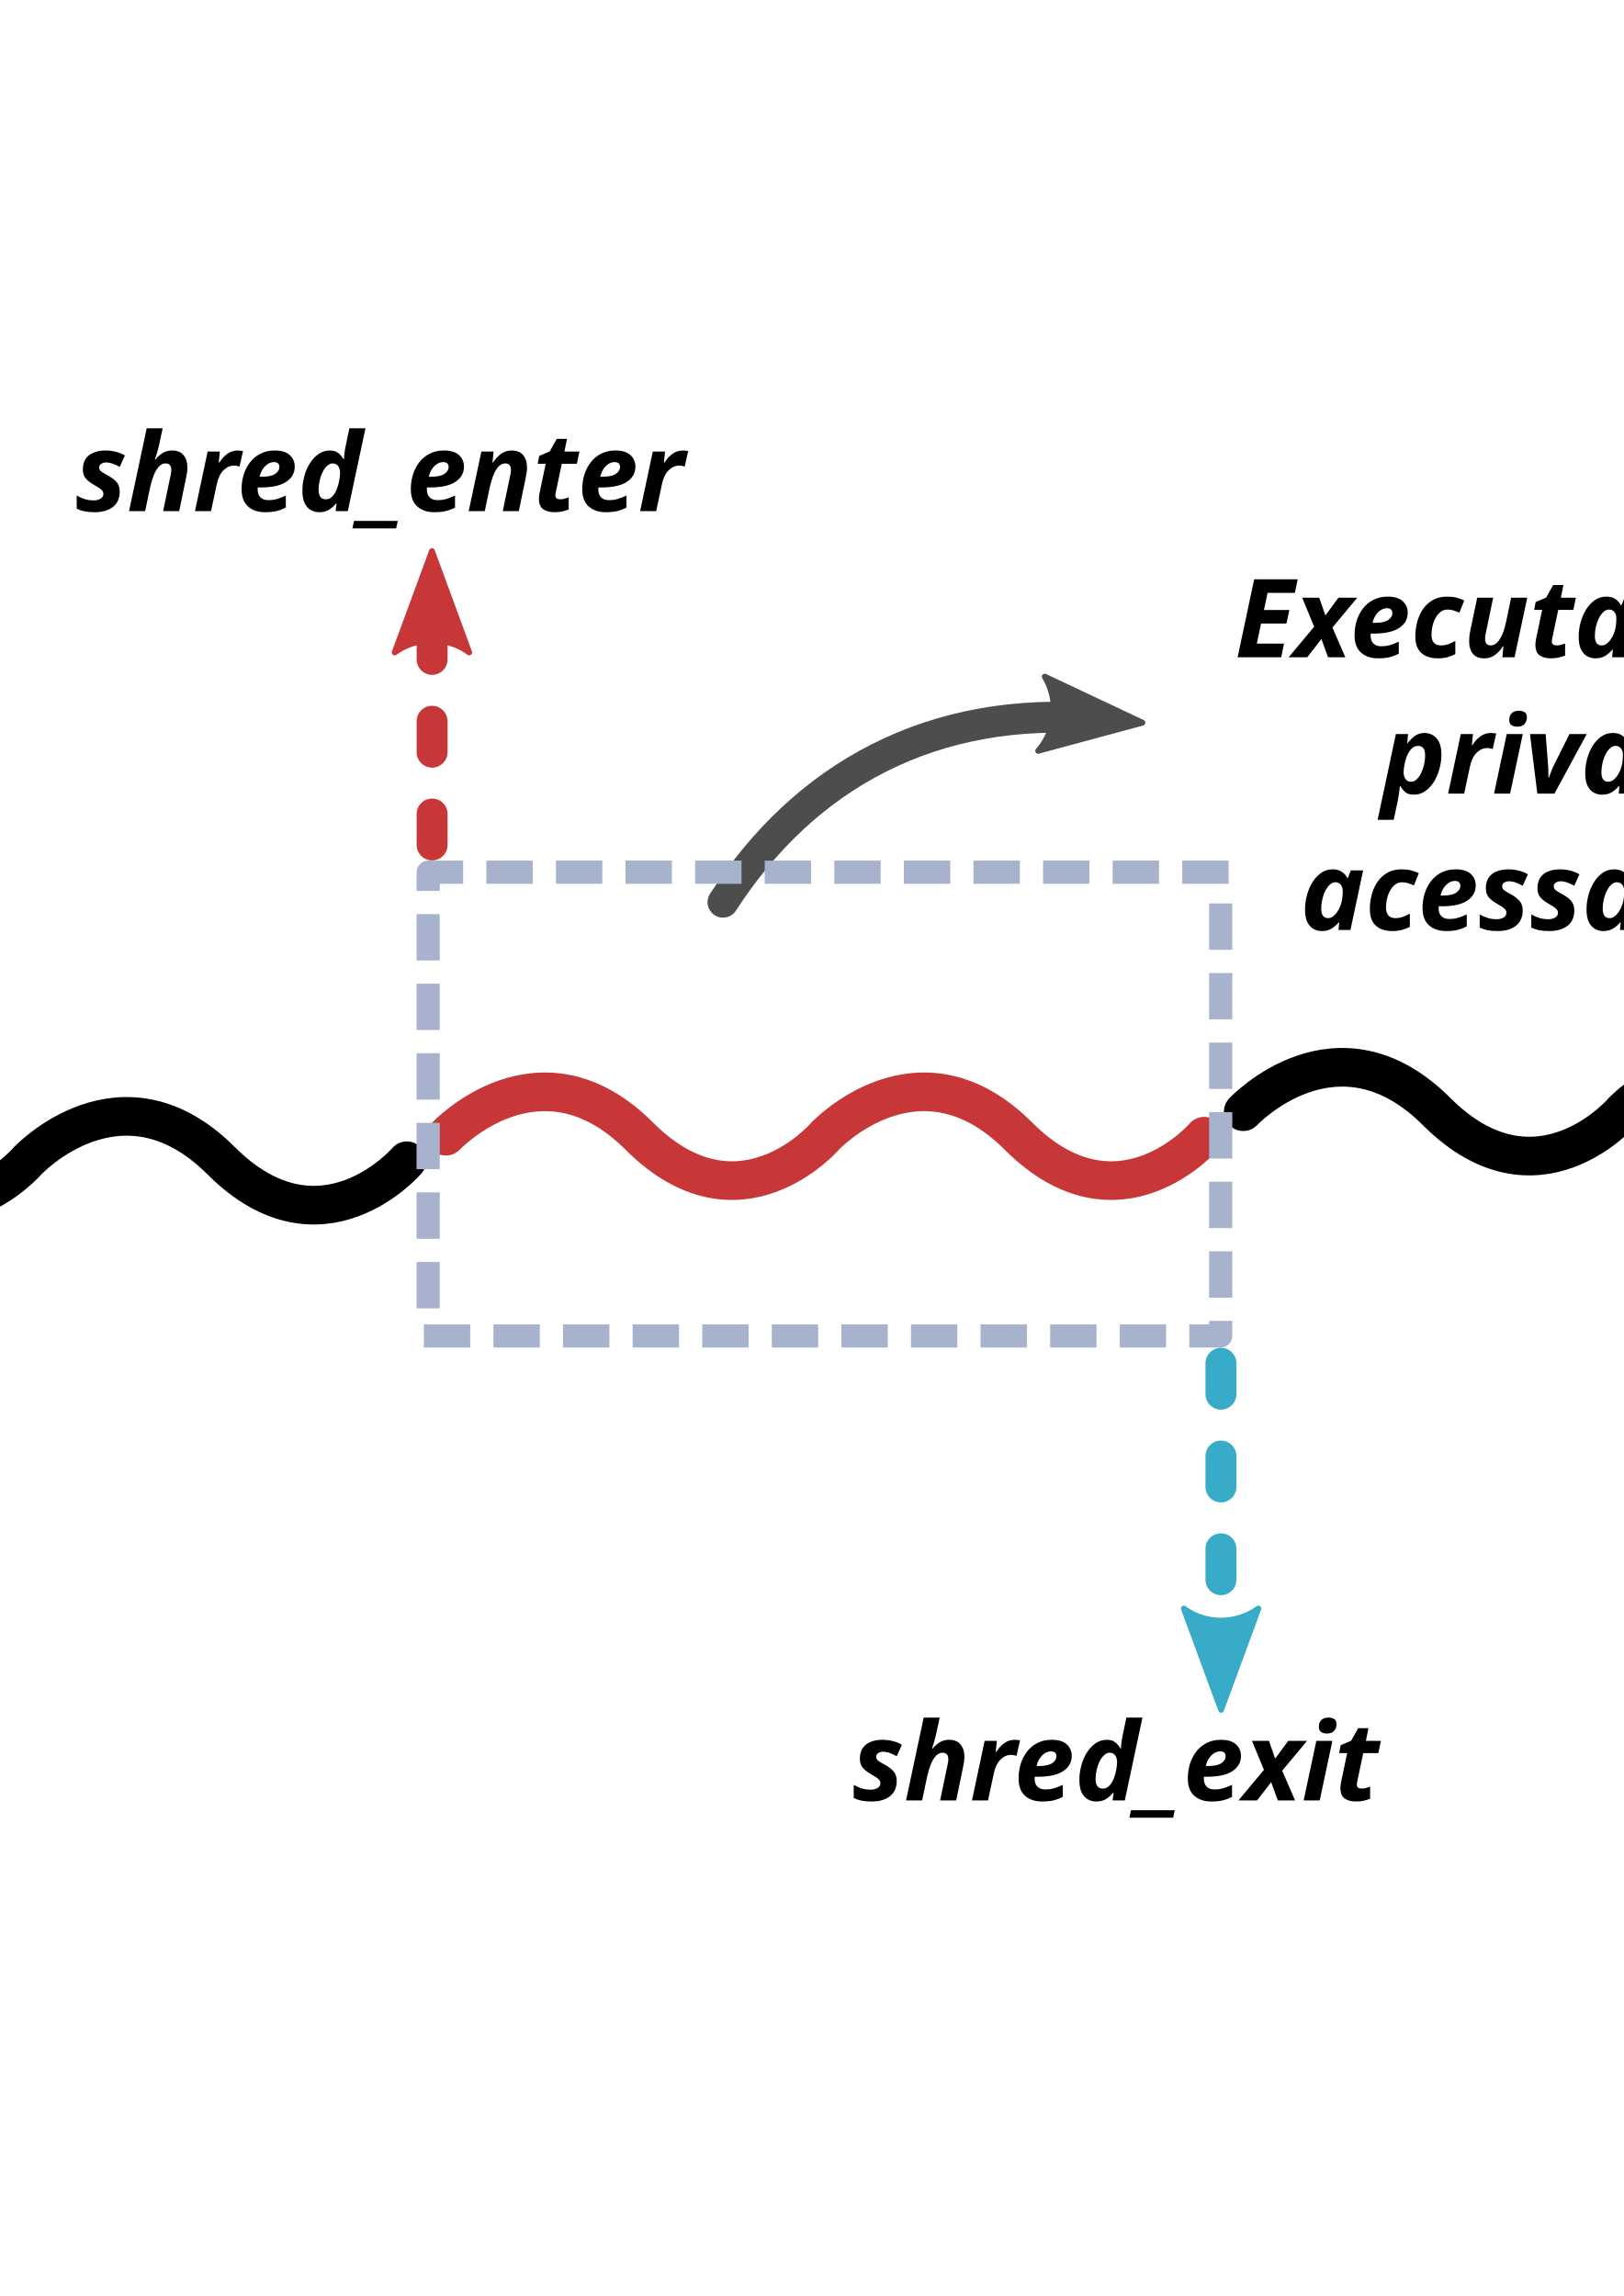
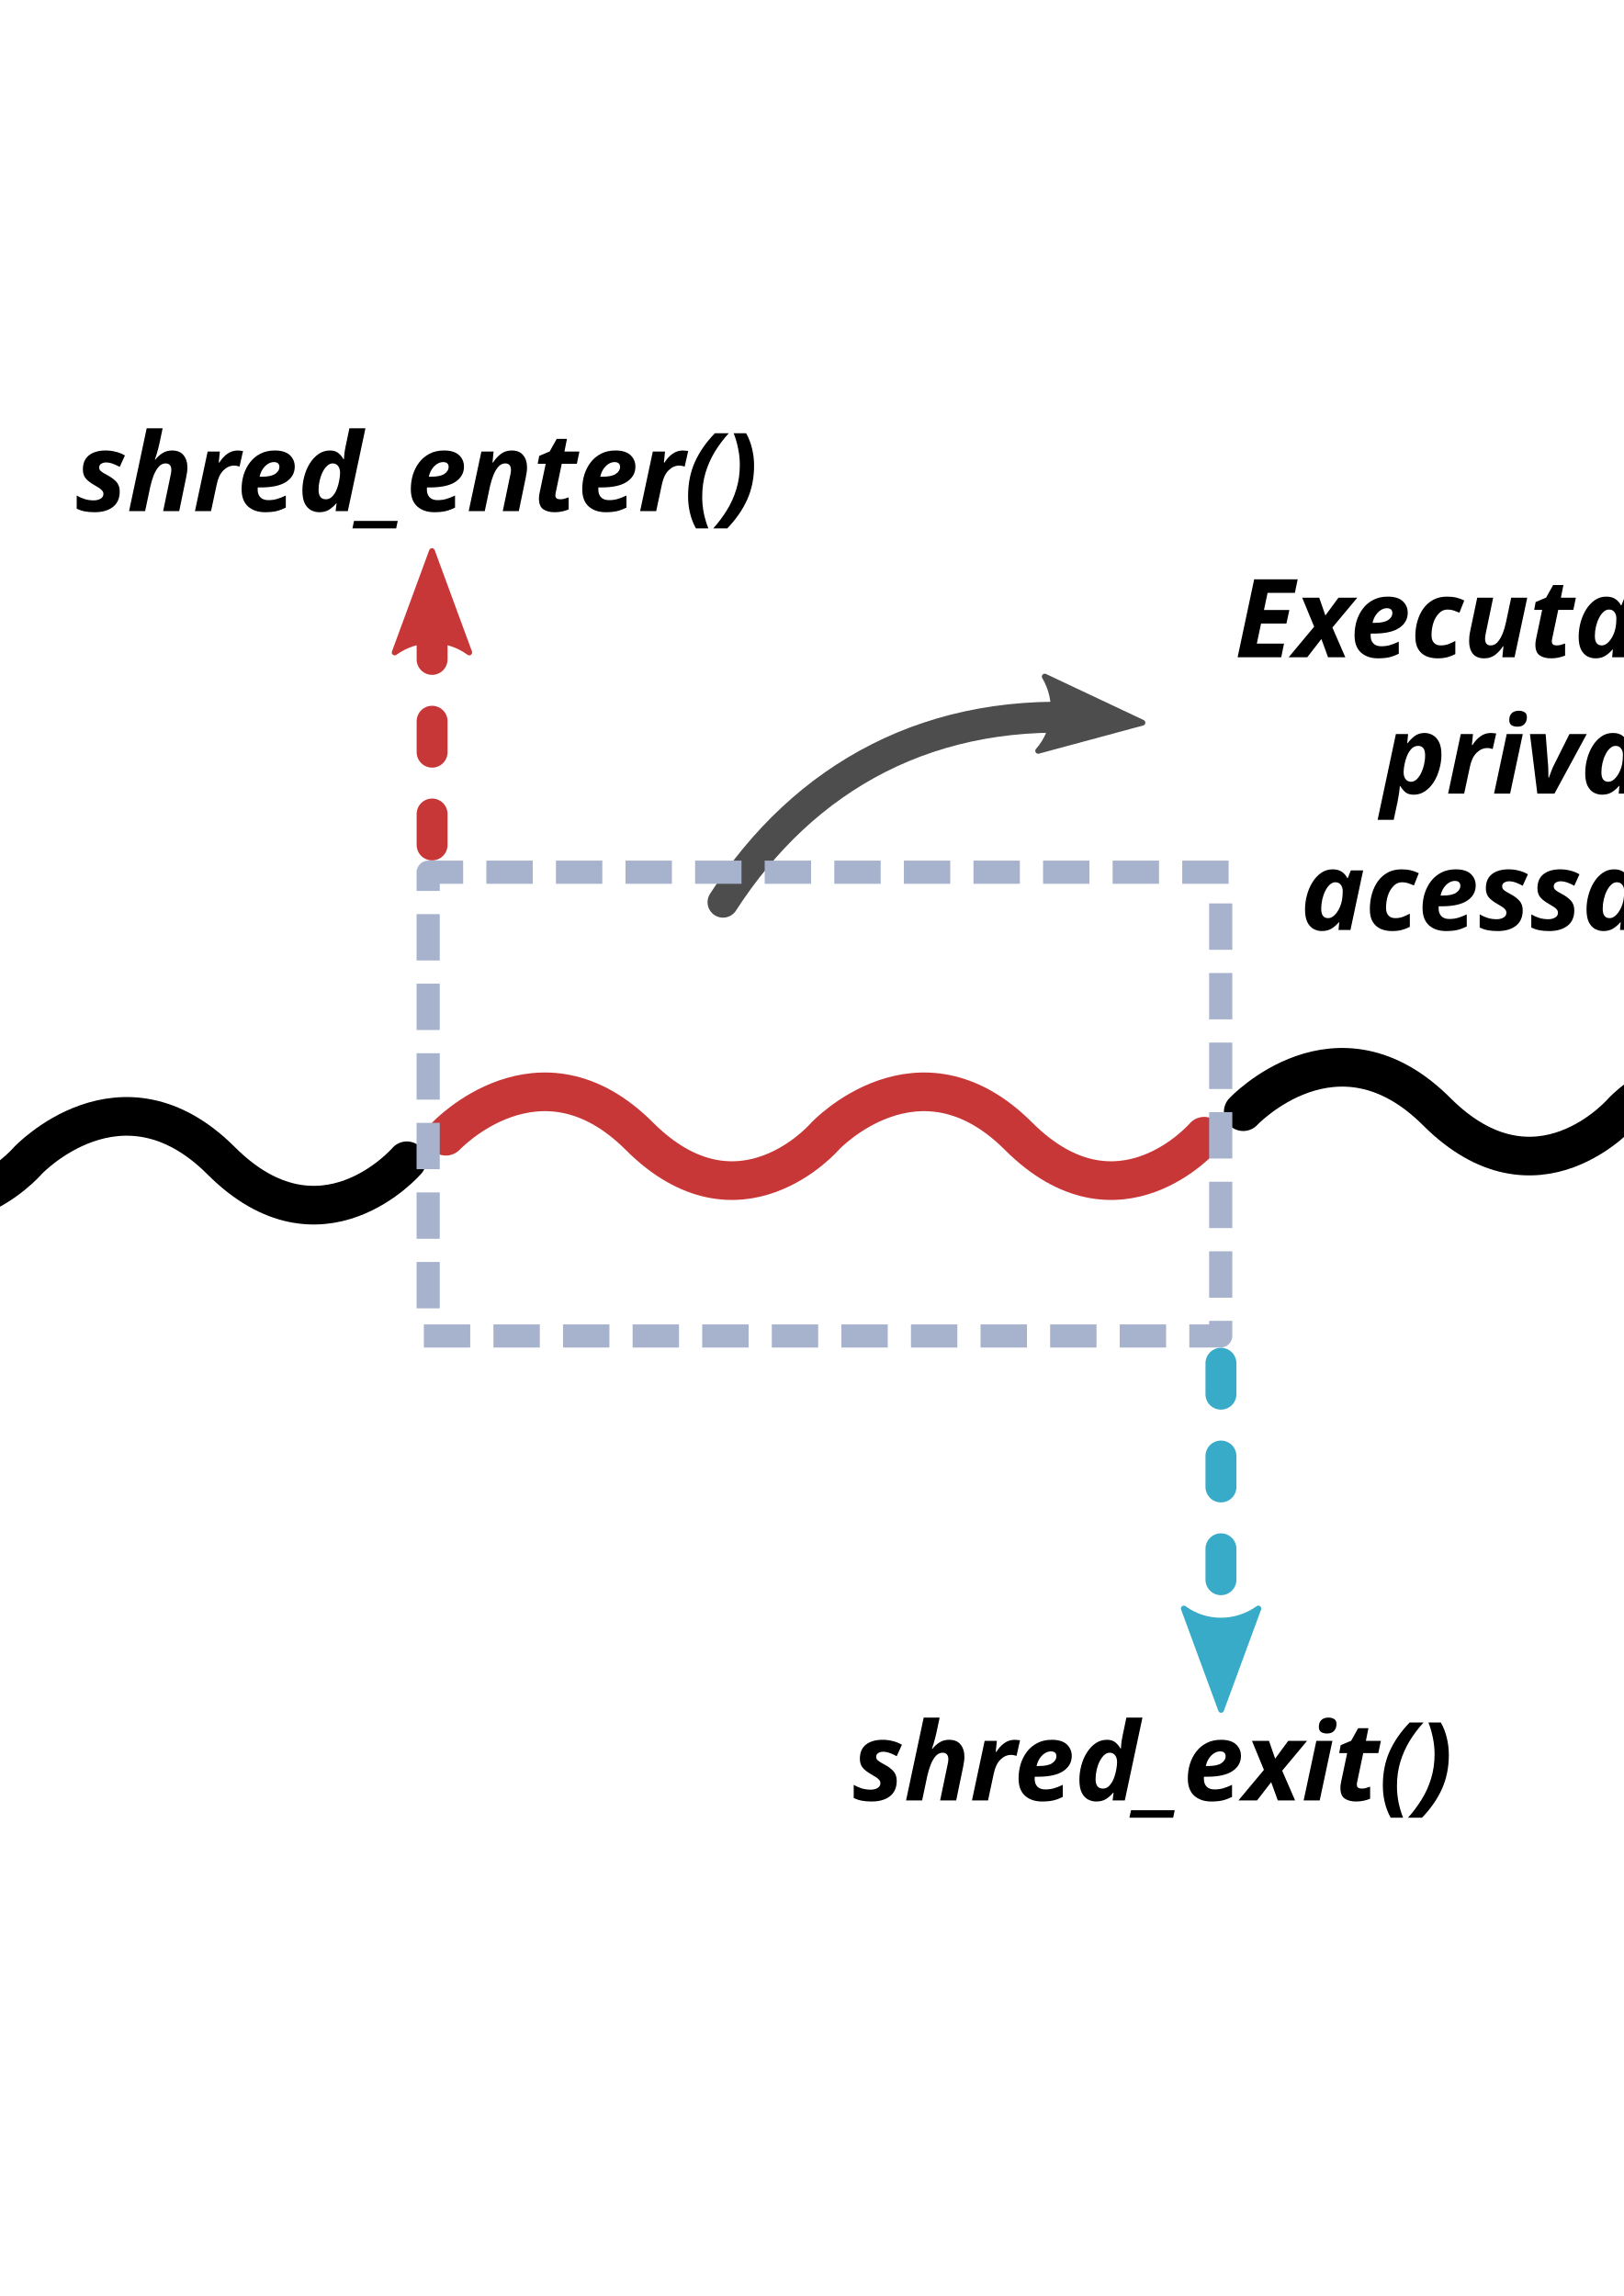
<svg xmlns="http://www.w3.org/2000/svg" width="210mm" height="297mm" viewBox="0 0 210 297" version="1.1" id="svg6083">
  <defs id="defs6077">
    <marker style="overflow:visible" id="marker110861-7" refX="0" refY="0" orient="auto">
      <path transform="matrix(-0.3,0,0,-0.3,0.69,0)" d="M 8.719,4.034 -2.207,0.016 8.719,-4.002 c -1.745,2.372 -1.735,5.617 -6e-7,8.035 z" style="fill:#37abc8;fill-opacity:1;fill-rule:evenodd;stroke:#37abc8;stroke-width:0.625;stroke-linejoin:round;stroke-opacity:1" id="path110859-5" />
    </marker>
    <marker orient="auto" refY="0" refX="0" id="marker78254-3" style="overflow:visible">
      <path id="path78252-6" style="fill:#c83737;fill-opacity:1;fill-rule:evenodd;stroke:#c83737;stroke-width:0.625;stroke-linejoin:round;stroke-opacity:1" d="M 8.719,4.034 -2.207,0.016 8.719,-4.002 c -1.745,2.372 -1.735,5.617 -6e-7,8.035 z" transform="matrix(-0.3,0,0,-0.3,0.69,0)" />
    </marker>
    <marker orient="auto" refY="0" refX="0" id="marker6036" style="overflow:visible">
      <path id="path6034" style="fill:#4d4d4d;fill-opacity:1;fill-rule:evenodd;stroke:#4d4d4d;stroke-width:0.625;stroke-linejoin:round;stroke-opacity:1" d="M 8.719,4.034 -2.207,0.016 8.719,-4.002 c -1.745,2.372 -1.735,5.617 -6e-7,8.035 z" transform="matrix(-0.3,0,0,-0.3,0.69,0)" />
    </marker>
  </defs>
  <g id="layer1">
    <path style="fill:none;fill-rule:evenodd;stroke:#4d4d4d;stroke-width:4;stroke-linecap:round;stroke-linejoin:round;stroke-miterlimit:4;stroke-dasharray:none;stroke-opacity:1;marker-end:url(#marker6036)" d="M 93.51,116.702 C 103.955,100.509 120.449,91.08 142.367,93.024" id="path100332" />
    <path id="path3628" style="fill:none;stroke:#000000;stroke-width:5;stroke-linecap:round;stroke-linejoin:round;stroke-miterlimit:4;stroke-dasharray:none;stroke-opacity:1" d="m 3.581,150.152 c 0,0 -11.09,12.921 -24.011,0 -12.921,-12.921 -25.028,0 -25.028,0 m 98.078,0 c 0,0 -11.09,12.921 -24.011,0 -12.921,-12.921 -25.028,0 -25.028,0" />
    <path d="m 106.707,146.977 c 0,0 -11.09,12.921 -24.011,0 -12.921,-12.921 -25.028,0 -25.028,0 m 98.078,0 c 0,0 -11.09,12.921 -24.011,0 -12.921,-12.921 -25.028,0 -25.028,0" style="fill:none;stroke:#c83737;stroke-width:5;stroke-linecap:round;stroke-linejoin:round;stroke-miterlimit:4;stroke-dasharray:none;stroke-opacity:1" id="path4728" />
    <path id="path4730" style="fill:none;stroke:#000000;stroke-width:5;stroke-linecap:round;stroke-linejoin:round;stroke-miterlimit:4;stroke-dasharray:none;stroke-opacity:1" d="m 209.832,143.802 c 0,0 -11.09,12.921 -24.011,0 -12.921,-12.921 -25.028,0 -25.028,0 m 98.078,0 c 0,0 -11.09,12.921 -24.011,0 -12.921,-12.921 -25.028,0 -25.028,0" />
    <rect style="opacity:1;fill:none;fill-opacity:1;stroke:#a7b3cd;stroke-width:3;stroke-linecap:square;stroke-linejoin:bevel;stroke-miterlimit:4;stroke-dasharray:3, 6;stroke-dashoffset:0;stroke-opacity:1" id="rect100358" width="102.503" height="59.99" x="55.377" y="112.825" ry="0.025" />
    <text xml:space="preserve" style="font-style:normal;font-variant:normal;font-weight:normal;font-stretch:normal;font-size:10.583px;line-height:1.25;font-family:Hack;-inkscape-font-specification:Hack;letter-spacing:0px;word-spacing:0px;fill:#000000;fill-opacity:1;stroke:none;stroke-width:0.265" x="-135.096" y="158.566" id="text5970">
      <tspan id="tspan5968" x="-135.096" y="158.566" style="font-style:normal;font-variant:normal;font-weight:bold;font-stretch:normal;font-size:22.578px;font-family:Hack;-inkscape-font-specification:'Hack Bold';stroke-width:0.265">Thread</tspan>
    </text>
    <path id="path78250" d="M 55.886,109.297 V 76.696" style="fill:none;fill-rule:evenodd;stroke:#c83737;stroke-width:4;stroke-linecap:round;stroke-linejoin:round;stroke-miterlimit:4;stroke-dasharray:4, 8;stroke-dashoffset:0;stroke-opacity:1;marker-end:url(#marker78254-3);paint-order:normal" />
    <path id="path110857" d="M 157.91,176.344 V 215.775" style="fill:none;fill-rule:evenodd;stroke:#37abc8;stroke-width:4;stroke-linecap:round;stroke-linejoin:round;stroke-miterlimit:4;stroke-dasharray:4, 8;stroke-dashoffset:0;stroke-opacity:1;marker-end:url(#marker110861-7);paint-order:normal" />
    <text id="text6028" y="66.118" x="9.764" style="font-style:normal;font-variant:normal;font-weight:normal;font-stretch:normal;font-size:10.583px;line-height:1.25;font-family:Hack;-inkscape-font-specification:Hack;letter-spacing:0px;word-spacing:0px;fill:#000000;fill-opacity:1;stroke:none;stroke-width:0.265" xml:space="preserve">
-       <tspan style="font-style:oblique;font-variant:normal;font-weight:bold;font-stretch:normal;font-size:14.111px;font-family:Hack;-inkscape-font-specification:'Hack Bold Oblique';stroke-width:0.265" y="66.118" x="9.764" id="tspan6026">shred_enter</tspan>
+       <tspan style="font-style:oblique;font-variant:normal;font-weight:bold;font-stretch:normal;font-size:14.111px;font-family:Hack;-inkscape-font-specification:'Hack Bold Oblique';stroke-width:0.265" y="66.118" x="9.764" id="tspan6026">shred_enter()</tspan>
    </text>
    <text xml:space="preserve" style="font-style:normal;font-variant:normal;font-weight:normal;font-stretch:normal;font-size:10.583px;line-height:1.25;font-family:Hack;-inkscape-font-specification:Hack;letter-spacing:0px;word-spacing:0px;fill:#000000;fill-opacity:1;stroke:none;stroke-width:0.265" x="110.257" y="232.894" id="text6032">
-       <tspan id="tspan6030" x="110.257" y="232.894" style="font-style:oblique;font-variant:normal;font-weight:bold;font-stretch:normal;font-size:14.111px;font-family:Hack;-inkscape-font-specification:'Hack Bold Oblique';stroke-width:0.265">shred_exit</tspan>
+       <tspan id="tspan6030" x="110.257" y="232.894" style="font-style:oblique;font-variant:normal;font-weight:bold;font-stretch:normal;font-size:14.111px;font-family:Hack;-inkscape-font-specification:'Hack Bold Oblique';stroke-width:0.265">shred_exit()</tspan>
    </text>
    <text xml:space="preserve" style="font-style:normal;font-variant:normal;font-weight:normal;font-stretch:normal;font-size:10.583px;line-height:1.25;font-family:Hack;-inkscape-font-specification:Hack;letter-spacing:0px;word-spacing:0px;fill:#000000;fill-opacity:1;stroke:none;stroke-width:0.265" x="219.427" y="85.017" id="text6040">
      <tspan x="219.427" y="85.017" style="font-style:oblique;font-variant:normal;font-weight:bold;font-stretch:normal;font-size:14.111px;font-family:Hack;-inkscape-font-specification:'Hack Bold Oblique';text-align:center;text-anchor:middle;stroke-width:0.265" id="tspan859">Executa código</tspan>
      <tspan x="219.427" y="102.656" style="font-style:oblique;font-variant:normal;font-weight:bold;font-stretch:normal;font-size:14.111px;font-family:Hack;-inkscape-font-specification:'Hack Bold Oblique';text-align:center;text-anchor:middle;stroke-width:0.265" id="tspan863">privado e</tspan>
      <tspan x="219.427" y="120.295" style="font-style:oblique;font-variant:normal;font-weight:bold;font-stretch:normal;font-size:14.111px;font-family:Hack;-inkscape-font-specification:'Hack Bold Oblique';text-align:center;text-anchor:middle;stroke-width:0.265" id="tspan6044">acessa s-pool</tspan>
    </text>
  </g>
</svg>
